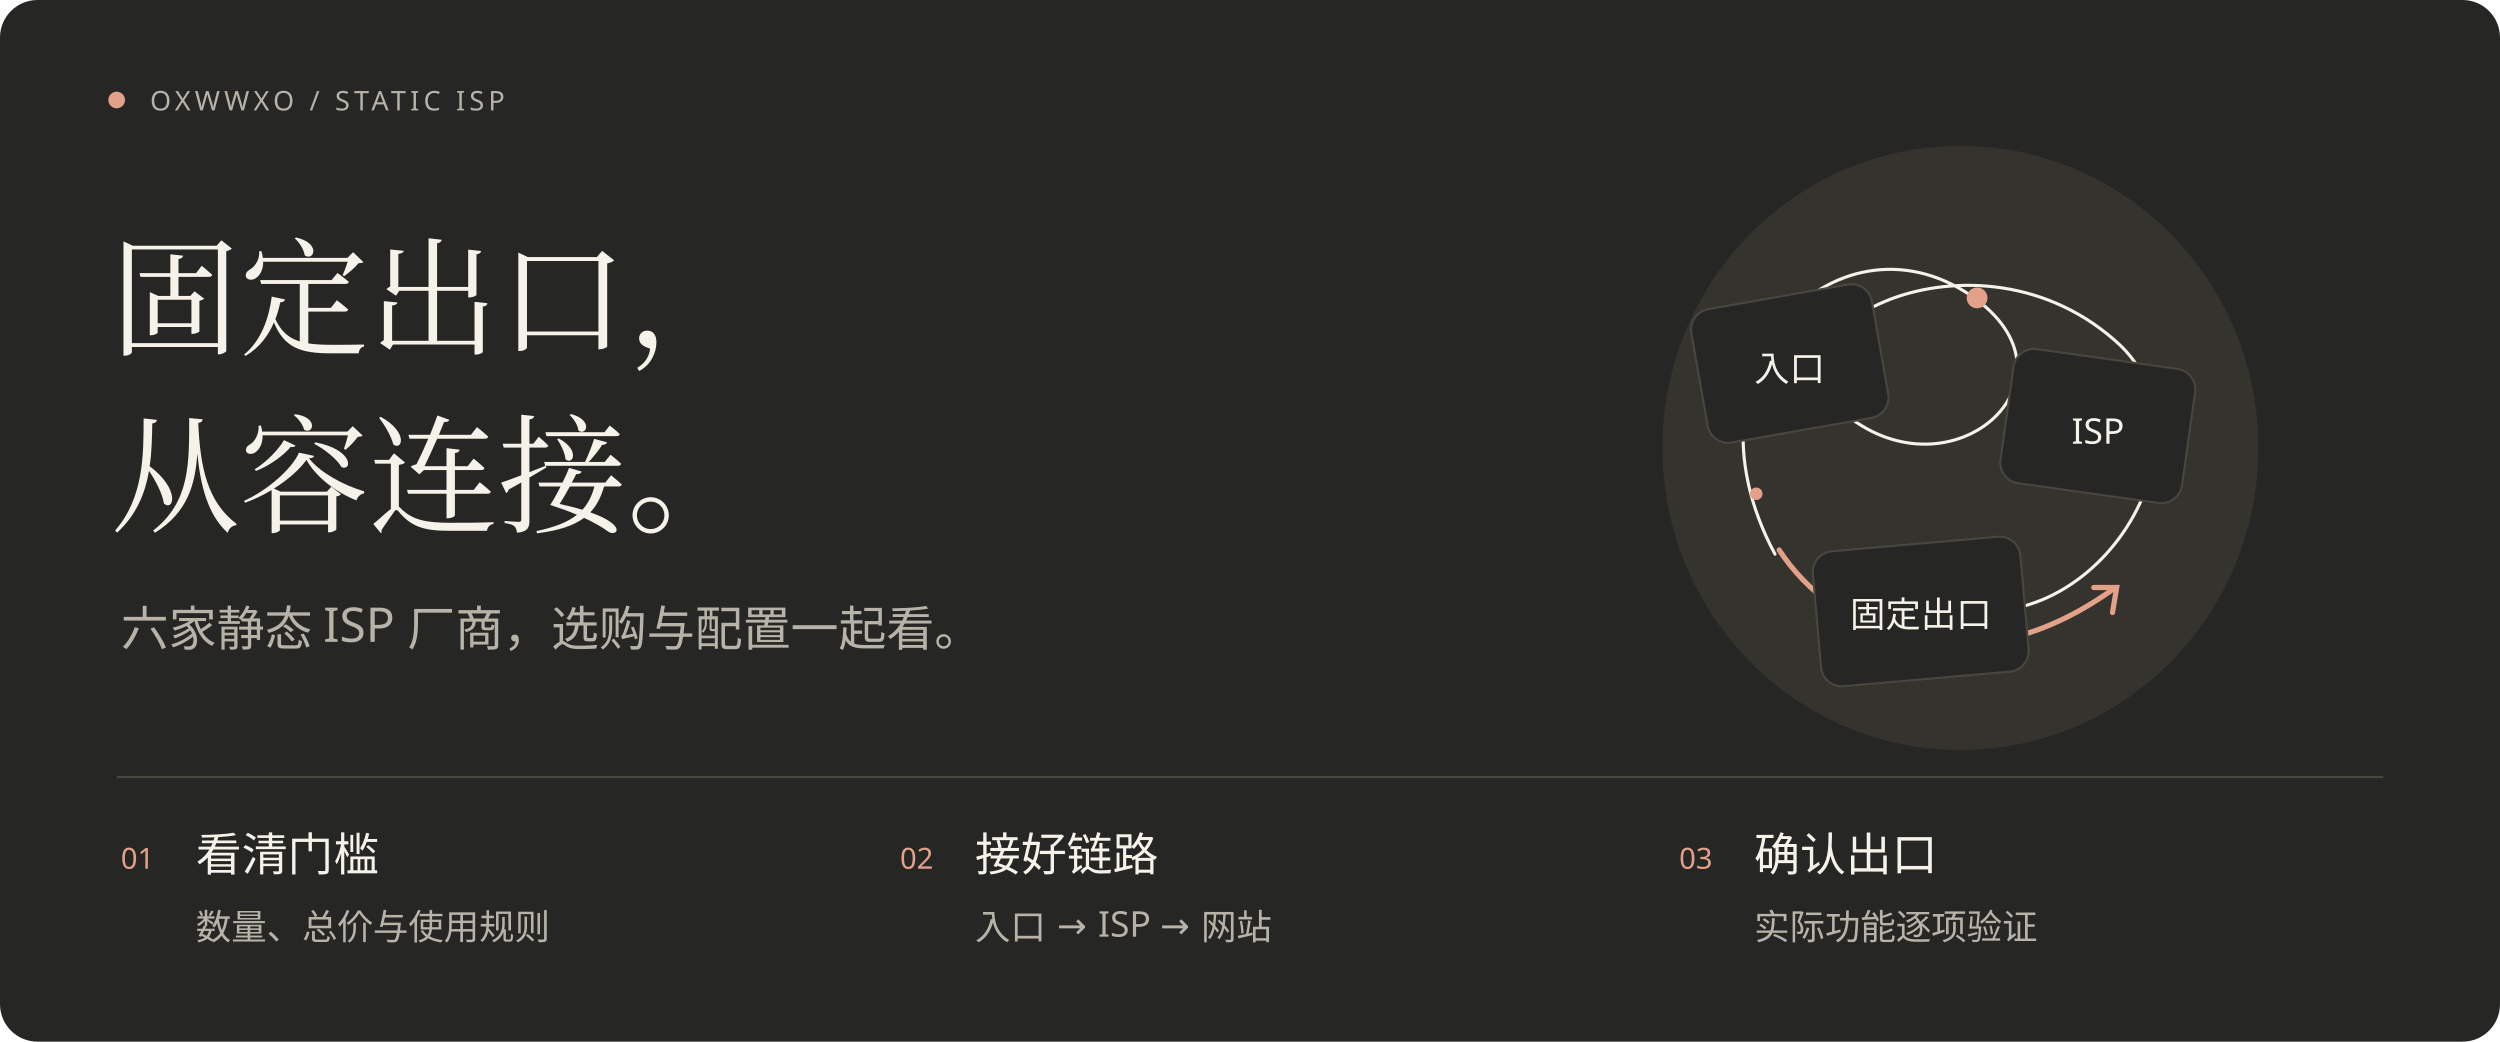
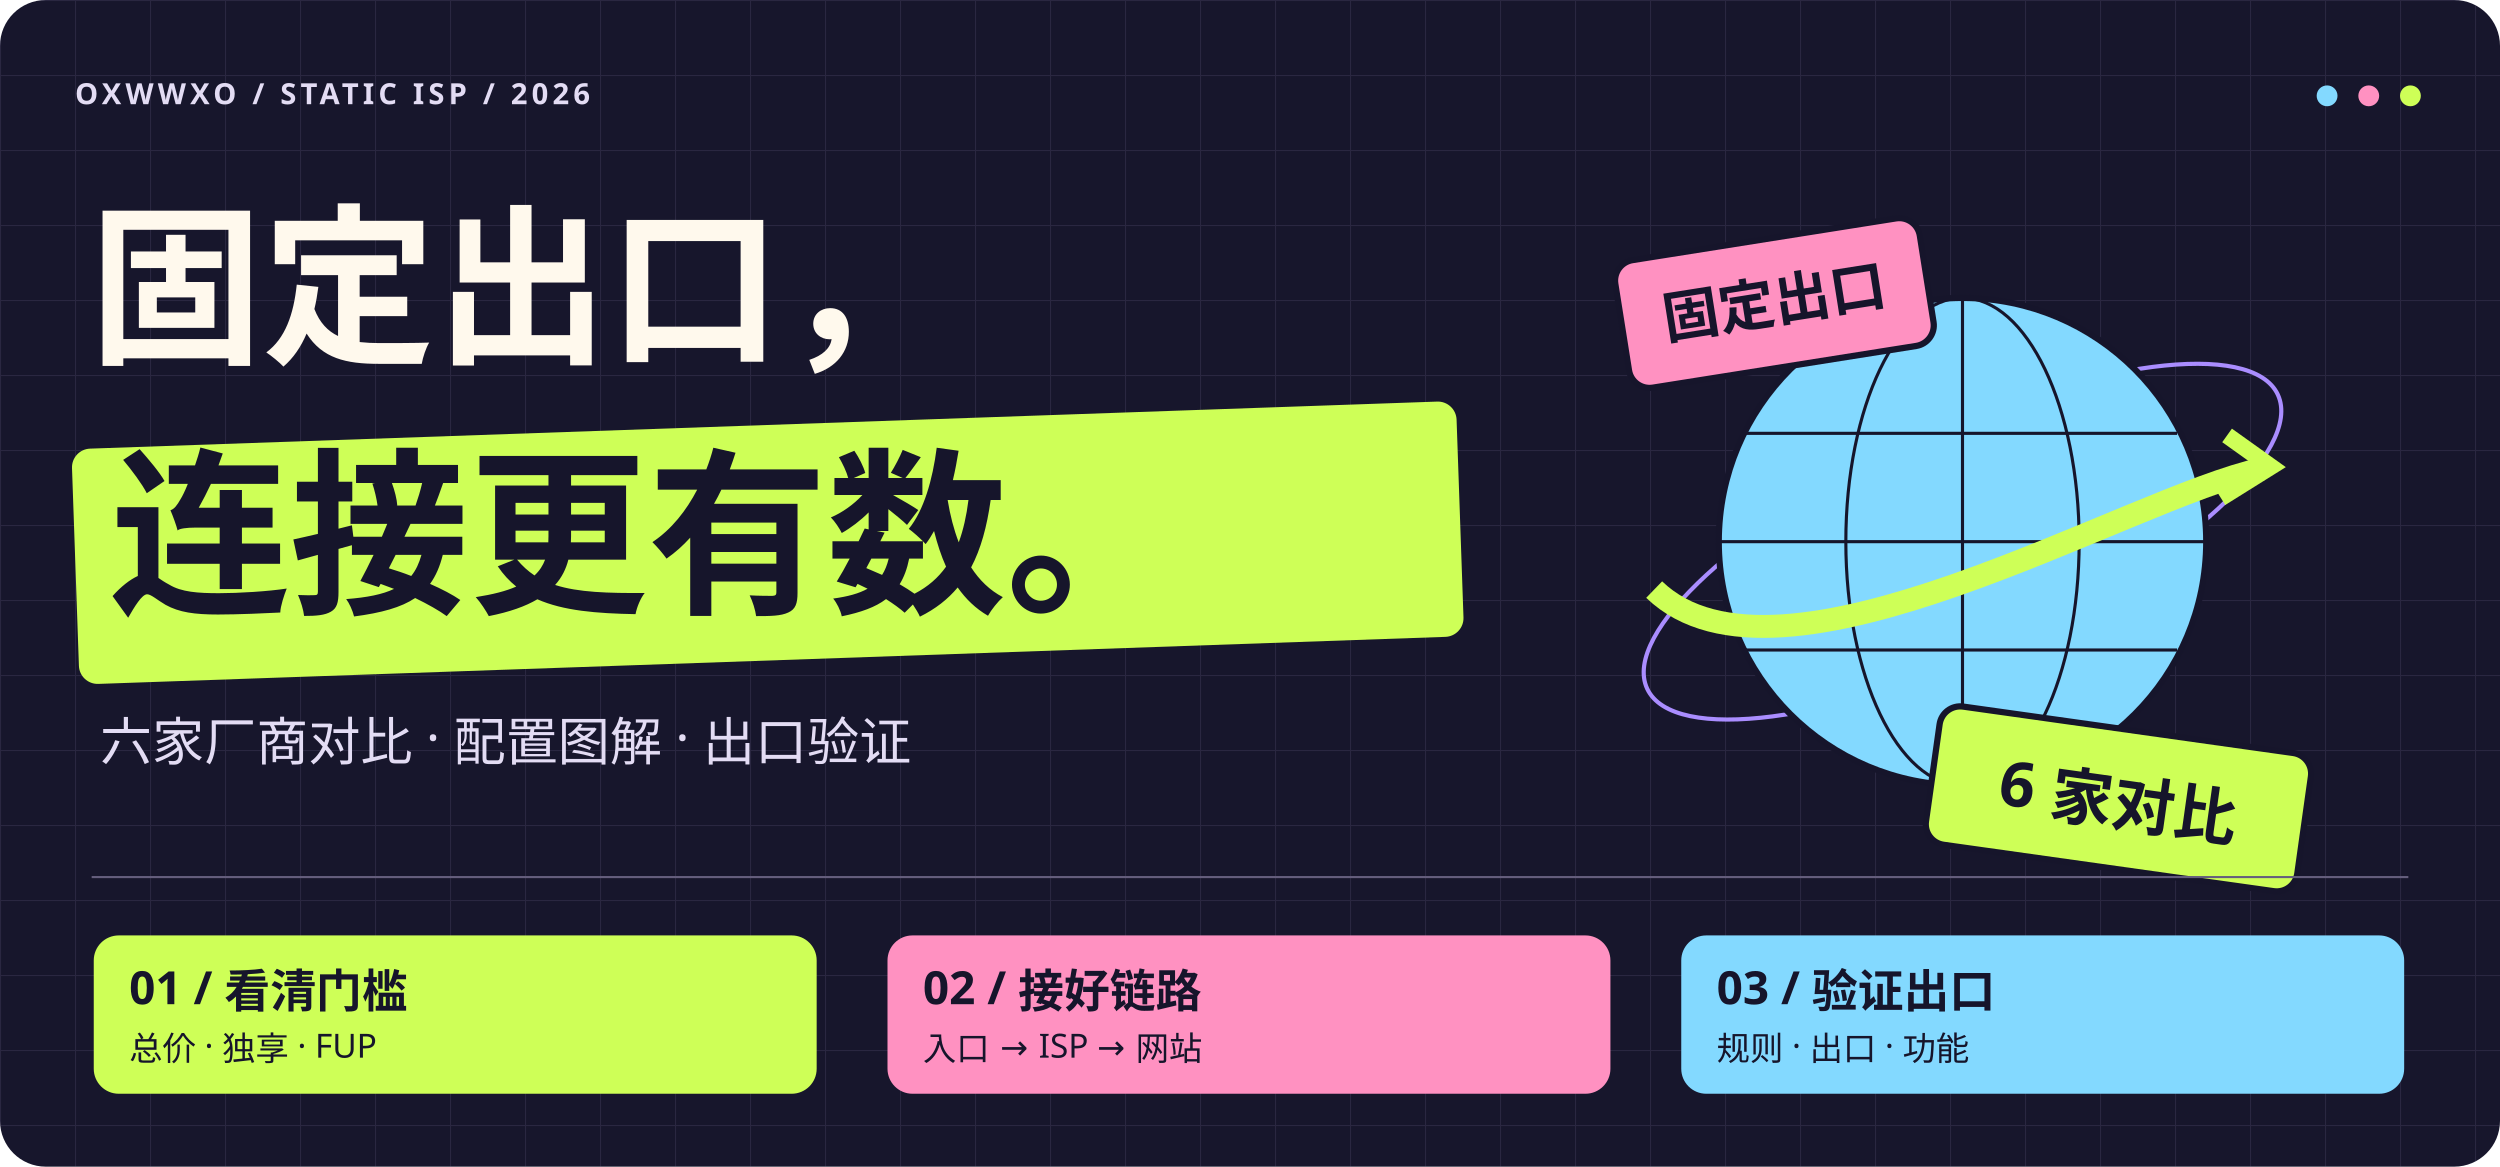
- <svg xmlns="http://www.w3.org/2000/svg" width="1200" height="500" viewBox="0 0 1200 500" role="img" aria-labelledby="title desc">
+ <svg xmlns="http://www.w3.org/2000/svg" width="1200" height="560" viewBox="0 0 1200 560" role="img" aria-labelledby="t d">
  <g font-family="Microsoft YaHei,PingFang SC,sans-serif">
-     <rect width="1200" height="500" rx="18" fill="#262624" />
-     <circle cx="56" cy="48" r="4" fill="#e3a18a" />
-     <text x="72" y="53" font-size="13" letter-spacing="2" fill="#b7b3a8">OXWWXO  /  STATIC ISP</text>
-     <g font-family="Noto Serif CJK SC,Source Han Serif SC,Songti SC,SimSun,Georgia,serif" font-size="62" fill="#f5f2e9">
-       <text x="53" y="166">固定出口，</text>
-       <text x="53" y="251">从容连接。</text>
+     <defs>
+       <pattern id="grid" width="36" height="36" patternUnits="userSpaceOnUse">
+         <path d="M36 0H0V36" fill="none" stroke="#a391c4" stroke-opacity=".14" />
+       </pattern>
+     </defs>
+     <rect width="1200" height="560" rx="22" fill="#17162c" />
+     <rect width="1200" height="560" rx="22" fill="url(#grid)" />
+     <circle cx="1157" cy="46" r="5" fill="#ceff57" />
+     <circle cx="1137" cy="46" r="5" fill="#ff91c1" />
+     <circle cx="1117" cy="46" r="5" fill="#83d9ff" />
+     <text x="36" y="50" font-size="14" font-weight="700" letter-spacing="2" fill="#e3dcf4">OXWWXO / STATIC ISP / 2026</text>
+     <text x="43" y="168" font-size="83" font-weight="900" fill="#fff9ed">固定出口，</text>
+     <rect x="36" y="204" width="665" height="113" rx="9" fill="#ceff57" transform="rotate(-2 369 260)" />
+     <text x="53" y="288" font-size="86" font-weight="900" fill="#16152b">连接更有数。</text>
+     <text x="48" y="365" font-size="25" fill="#e3dcf4">六家厂商对比 · 配置图解 · 出口验证</text>
+     <g transform="translate(799 117)">
+       <ellipse cx="143" cy="143" rx="167" ry="53" transform="rotate(-25 143 143)" fill="none" stroke="#aa8dff" stroke-width="2" />
+       <circle cx="143" cy="143" r="117" fill="#83d9ff" stroke="#16152b" stroke-width="3" />
+       <g stroke="#16152b" fill="none" stroke-width="1.5">
+         <ellipse cx="143" cy="143" rx="56" ry="117" />
+         <path d="M26 143H260M39 91H246M39 195H246M143 26V260" />
+       </g>
+       <path d="M-5 166C55 224 222 122 287 108" fill="none" stroke="#ceff57" stroke-width="11" />
+       <path d="m270 92 21 15-24 15" fill="none" stroke="#ceff57" stroke-width="8" />
+       <g transform="rotate(-9 43 31)">
+         <rect x="-21" y="-1" width="148" height="62" rx="10" fill="#ff91c1" stroke="#16152b" stroke-width="3" />
+         <text x="53" y="39" text-anchor="middle" font-size="27" font-weight="900" fill="#16152b">固定出口</text>
+       </g>
+       <g transform="rotate(8 211 265)">
+         <rect x="128" y="232" width="180" height="67" rx="10" fill="#ceff57" stroke="#16152b" stroke-width="3" />
+         <text x="218" y="276" text-anchor="middle" font-size="30" font-weight="900" fill="#16152b">6 家对比</text>
+       </g>
    </g>
-     <text x="58" y="310" font-size="23" fill="#b7b3a8">六家静态 ISP 厂商，选购与配置一起看。</text>
-     <g transform="translate(812 84)">
-       <ellipse cx="129" cy="131" rx="143" ry="145" fill="#34332e" />
-       <g fill="none" stroke="#f5f2e9" stroke-width="1.5" stroke-linecap="round">
-         <path d="M40 182C-10 89 73 12 137 60C189 99 125 156 74 115C25 76 137 17 206 82C255 130 190 232 116 205" />
-         <path d="M42 180C68 220 132 249 202 199" stroke="#e3a18a" stroke-width="2.5" />
-         <path d="m193 198 11 0-2 12" stroke="#e3a18a" stroke-width="2.5" />
-       </g>
-       <g stroke="#48463f" fill="#262624">
-         <rect x="3" y="58" width="88" height="65" rx="10" transform="rotate(-10 47 90)" />
-         <rect x="151" y="88" width="88" height="65" rx="10" transform="rotate(8 195 120)" />
-         <rect x="60" y="177" width="100" height="65" rx="10" transform="rotate(-5 110 210)" />
-       </g>
-       <g fill="#f5f2e9" text-anchor="middle" font-size="17">
-         <text x="47" y="99">入口</text>
-         <text x="195" y="129">ISP</text>
-         <text x="110" y="217">固定出口</text>
-       </g>
-       <circle cx="137" cy="59" r="5" fill="#e3a18a" />
-       <circle cx="31" cy="153" r="3" fill="#e3a18a" />
-     </g>
-     <path d="M56 373H1144" stroke="#48463f" />
-     <text x="58" y="417" font-size="14" fill="#e3a18a">01</text>
-     <text x="94" y="418" font-size="22" fill="#f5f2e9">看清门槛</text>
-     <text x="94" y="451" font-size="17" fill="#b7b3a8">数量、总价与使用规则</text>
-     <text x="432" y="417" font-size="14" fill="#e3a18a">02</text>
-     <text x="468" y="418" font-size="22" fill="#f5f2e9">接好链路</text>
-     <text x="468" y="451" font-size="17" fill="#b7b3a8">入口 → ISP → 网站</text>
-     <text x="806" y="417" font-size="14" fill="#e3a18a">03</text>
-     <text x="842" y="418" font-size="22" fill="#f5f2e9">确认出口</text>
-     <text x="842" y="451" font-size="17" fill="#b7b3a8">实际功能逐项验证</text>
+     <path d="M44 421H1156" stroke="#655e7d" />
+     <rect x="45" y="449" width="347" height="76" rx="12" fill="#ceff57" />
+     <text x="62" y="482" font-size="22" font-weight="900" fill="#16152b">01 / 看清门槛</text>
+     <text x="62" y="509" font-size="16" fill="#16152b">总价 · 独享 · FUP</text>
+     <rect x="426" y="449" width="347" height="76" rx="12" fill="#ff91c1" />
+     <text x="443" y="482" font-size="22" font-weight="900" fill="#16152b">02 / 接好链路</text>
+     <text x="443" y="509" font-size="16" fill="#16152b">入口 → ISP → 网站</text>
+     <rect x="807" y="449" width="347" height="76" rx="12" fill="#83d9ff" />
+     <text x="824" y="482" font-size="22" font-weight="900" fill="#16152b">03 / 验证出口</text>
+     <text x="824" y="509" font-size="16" fill="#16152b">规则 · 出口 · 功能</text>
  </g>
</svg>
